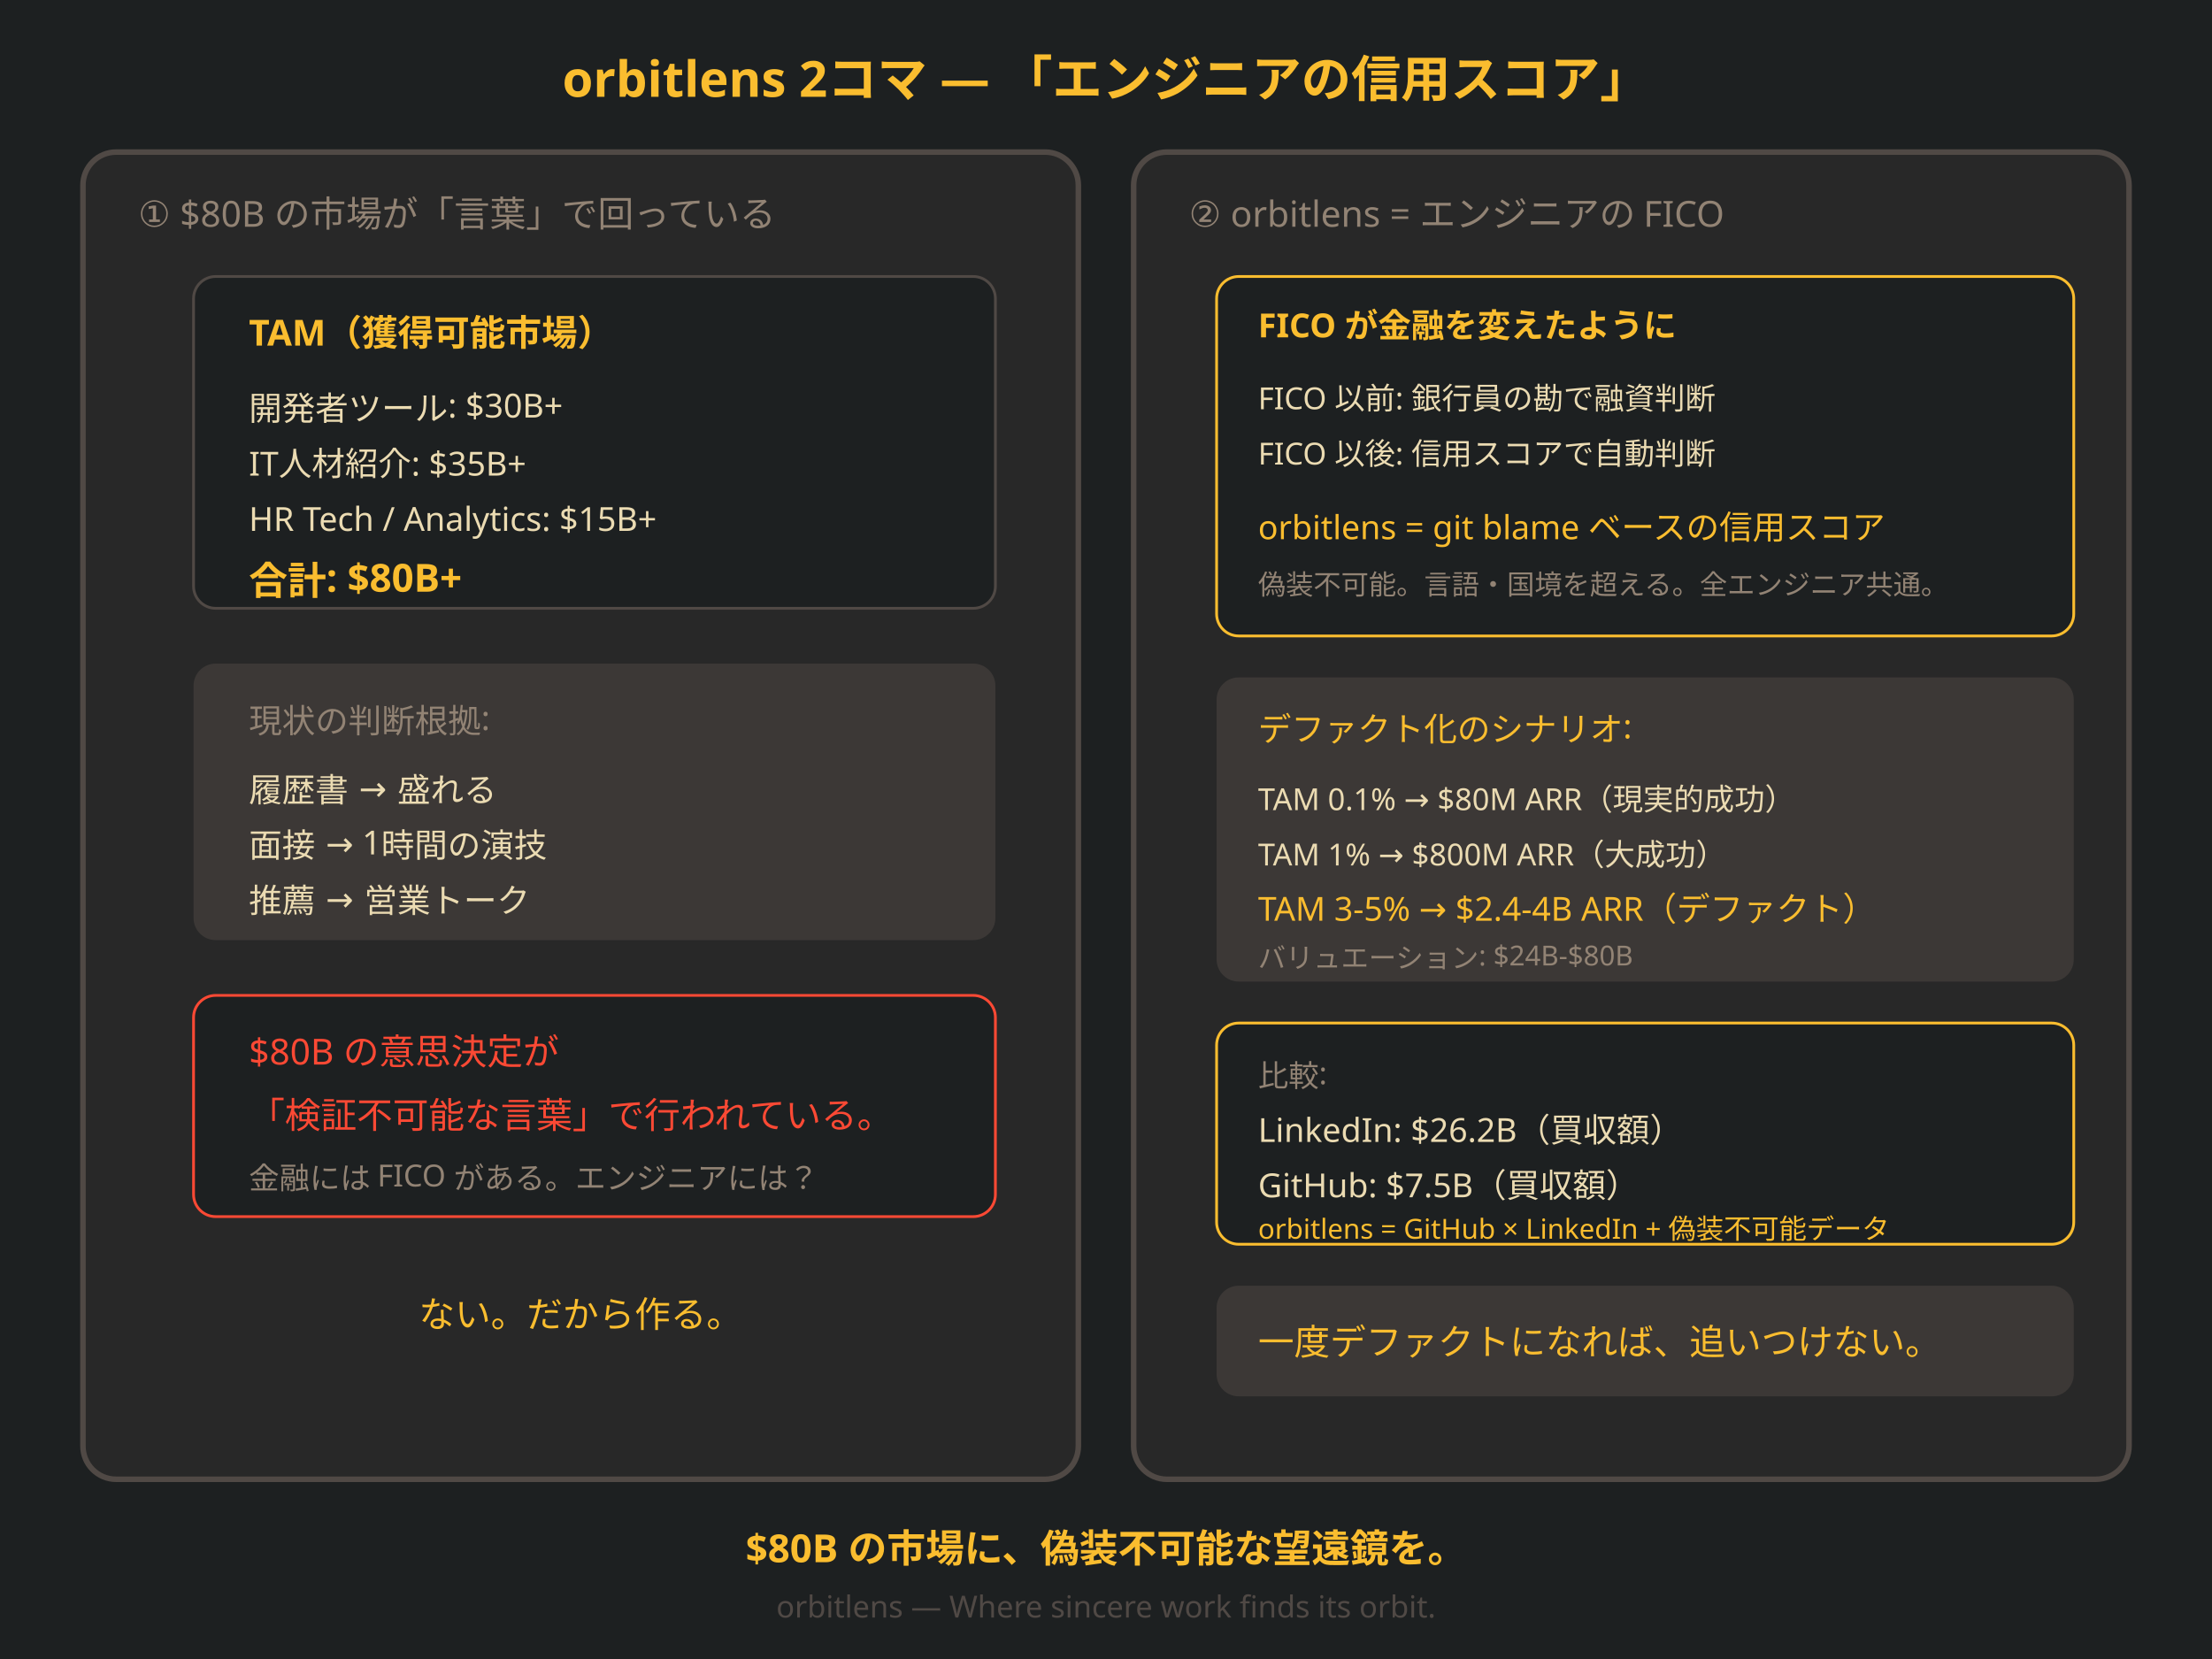
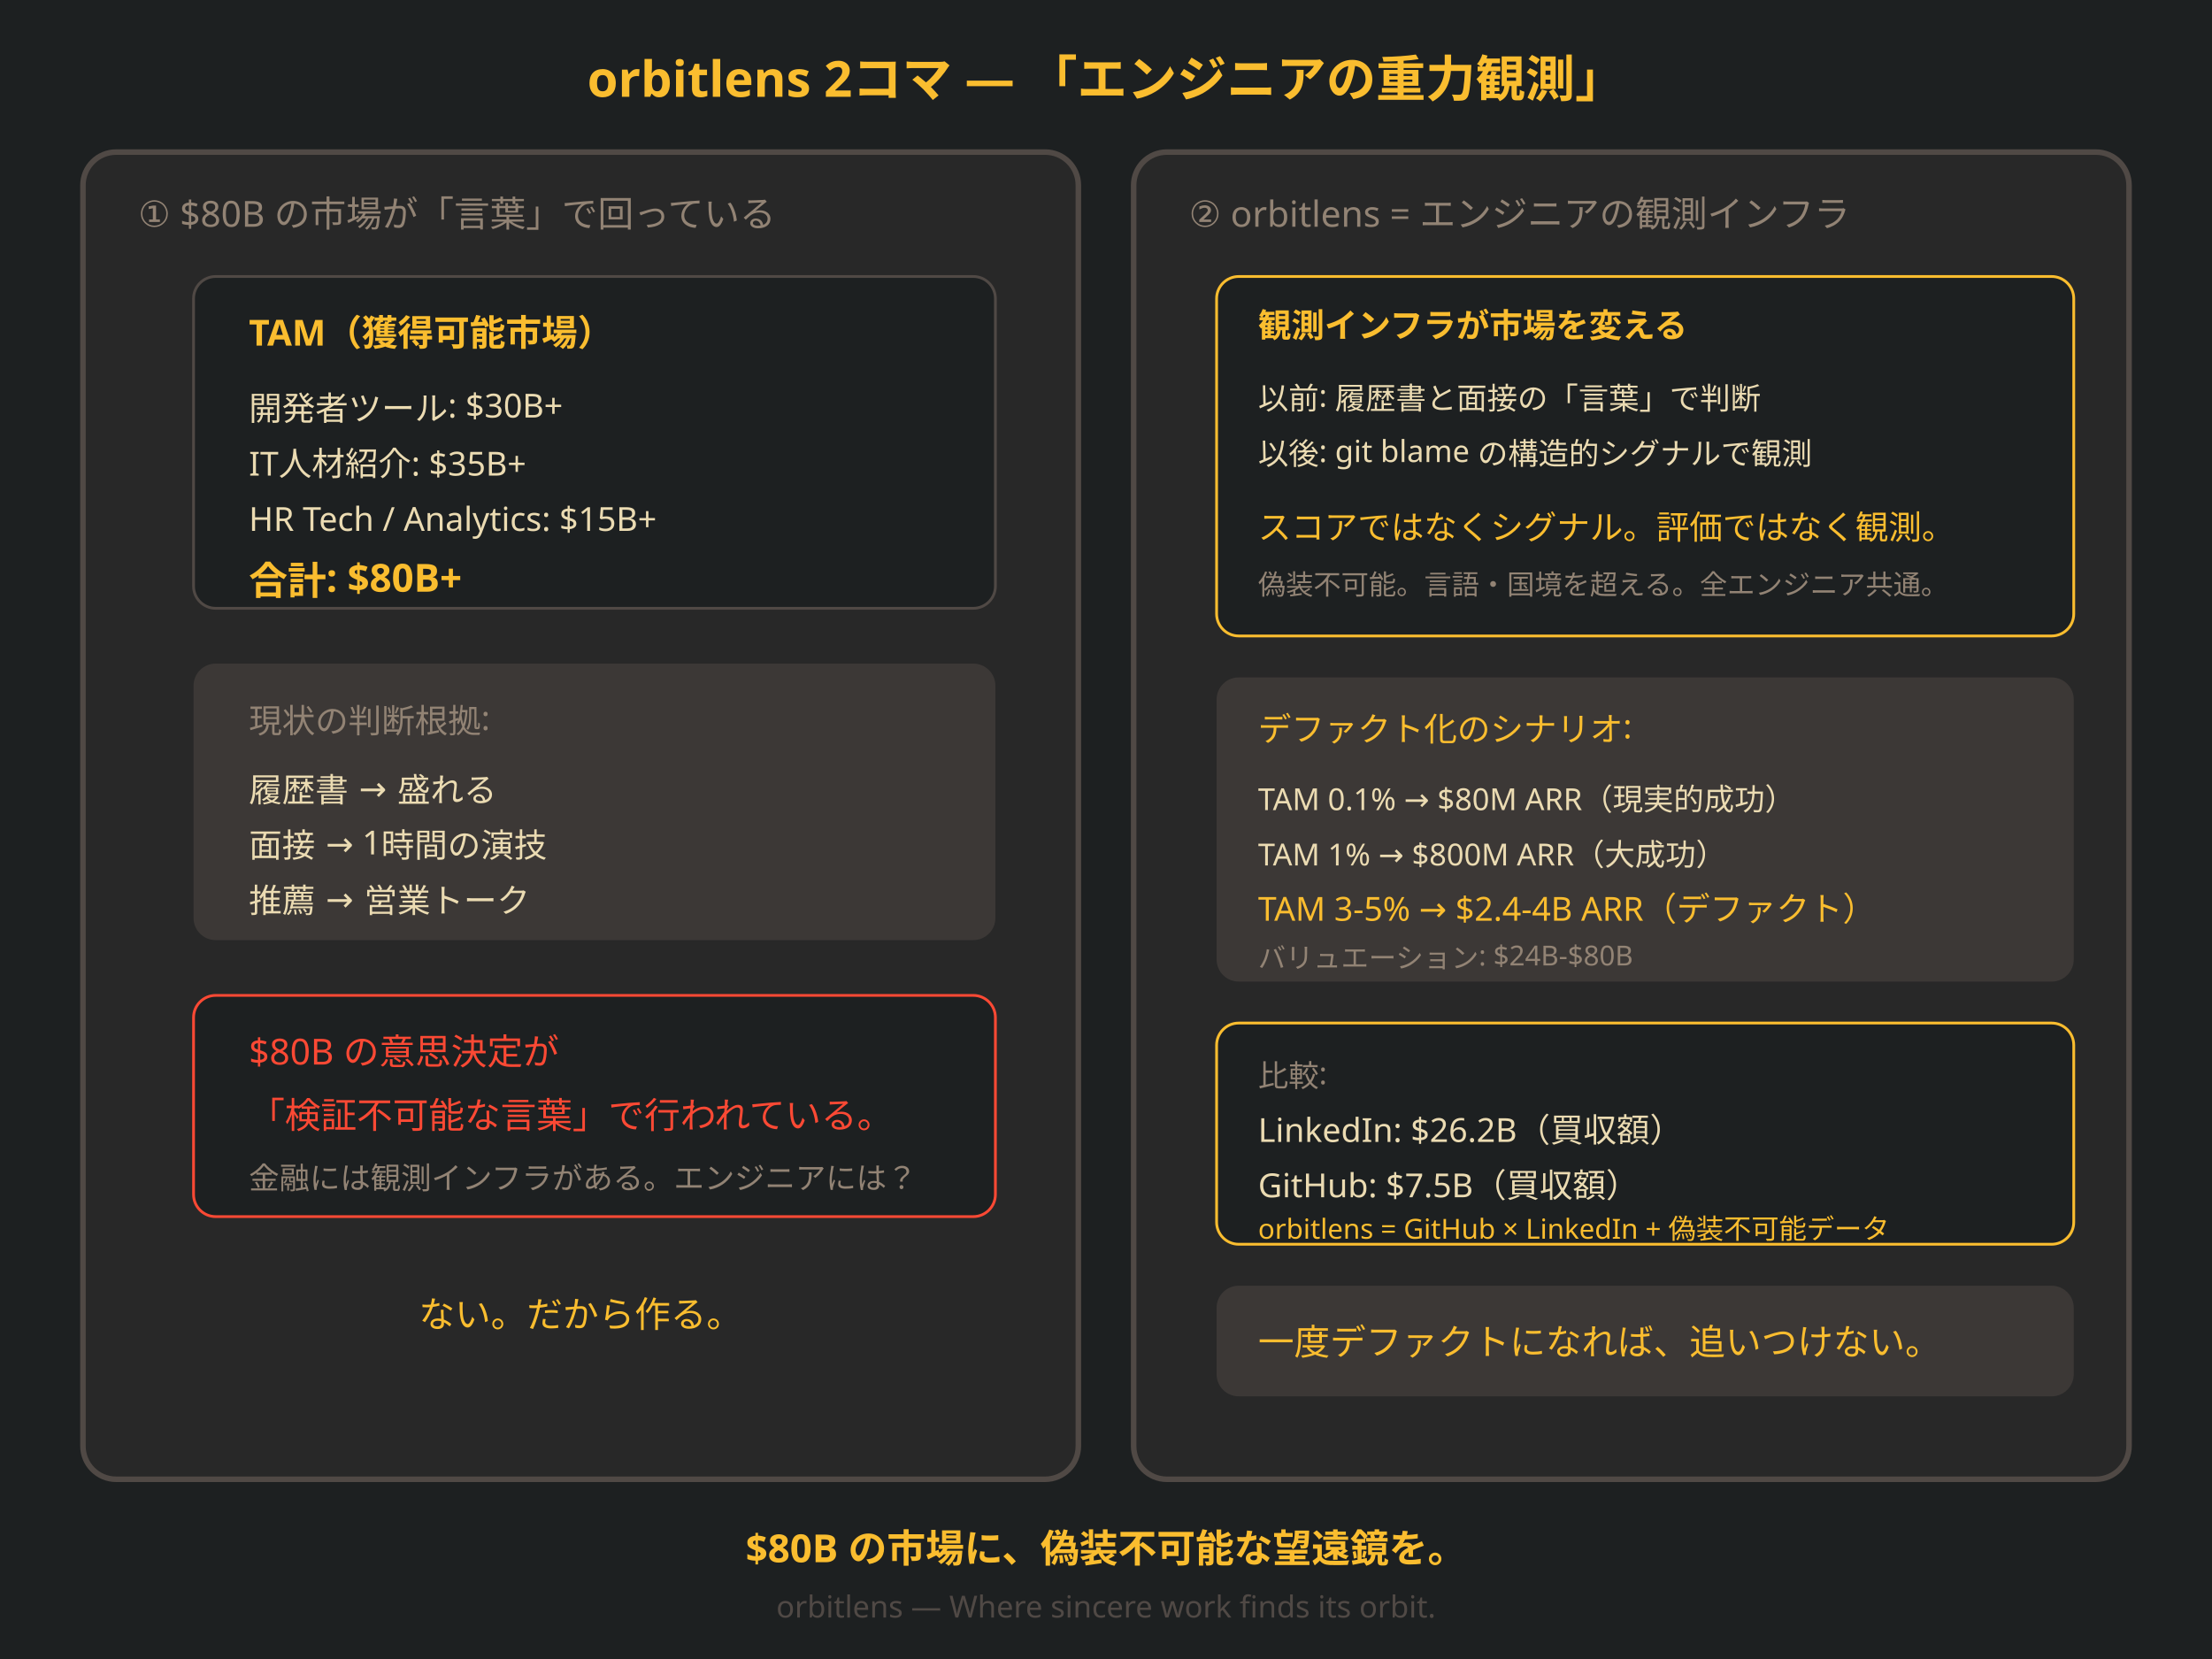
<svg xmlns="http://www.w3.org/2000/svg" viewBox="0 0 800 600" font-family="'Hiragino Kaku Gothic ProN', sans-serif">
  <rect width="800" height="600" fill="#1d2021" />
-   <text x="400" y="35" text-anchor="middle" fill="#fabd2f" font-size="18" font-weight="700">orbitlens 2コマ — 「エンジニアの信用スコア」</text>
+   <text x="400" y="35" text-anchor="middle" fill="#fabd2f" font-size="18" font-weight="700">orbitlens 2コマ — 「エンジニアの重力観測」</text>
  <rect x="30" y="55" width="360" height="480" rx="12" fill="#282828" stroke="#504945" stroke-width="2" />
  <text x="50" y="82" fill="#928374" font-size="13">① $80B の市場が「言葉」で回っている</text>
  <rect x="70" y="100" width="290" height="120" rx="8" fill="#1d2021" stroke="#504945" />
  <text x="90" y="125" fill="#fabd2f" font-size="13" font-weight="600">TAM（獲得可能市場）</text>
  <text x="90" y="152" fill="#ebdbb2" font-size="12">開発者ツール:       $30B+</text>
  <text x="90" y="172" fill="#ebdbb2" font-size="12">IT人材紹介:         $35B+</text>
  <text x="90" y="192" fill="#ebdbb2" font-size="12">HR Tech / Analytics: $15B+</text>
  <text x="90" y="215" fill="#fabd2f" font-size="14" font-weight="600">合計: $80B+</text>
  <rect x="70" y="240" width="290" height="100" rx="8" fill="#3c3836" />
  <text x="90" y="265" fill="#928374" font-size="12">現状の判断根拠:</text>
  <text x="90" y="290" fill="#ebdbb2" font-size="12">  履歴書 → 盛れる</text>
  <text x="90" y="310" fill="#ebdbb2" font-size="12">  面接 → 1時間の演技</text>
  <text x="90" y="330" fill="#ebdbb2" font-size="12">  推薦 → 営業トーク</text>
  <rect x="70" y="360" width="290" height="80" rx="8" fill="#1d2021" stroke="#fb4934" />
  <text x="90" y="385" fill="#fb4934" font-size="13">$80B の意思決定が</text>
  <text x="90" y="408" fill="#fb4934" font-size="13">「検証不可能な言葉」で行われている。</text>
-   <text x="90" y="430" fill="#928374" font-size="11">金融には FICO がある。エンジニアには？</text>
+   <text x="90" y="430" fill="#928374" font-size="11">金融には観測インフラがある。エンジニアには？</text>
  <text x="210" y="480" text-anchor="middle" fill="#fabd2f" font-size="13">ない。だから作る。</text>
  <rect x="410" y="55" width="360" height="480" rx="12" fill="#282828" stroke="#504945" stroke-width="2" />
-   <text x="430" y="82" fill="#928374" font-size="13">② orbitlens = エンジニアの FICO</text>
+   <text x="430" y="82" fill="#928374" font-size="13">② orbitlens = エンジニアの観測インフラ</text>
  <rect x="440" y="100" width="310" height="130" rx="8" fill="#1d2021" stroke="#fabd2f" />
-   <text x="455" y="122" fill="#fabd2f" font-size="12" font-weight="600">FICO が金融を変えたように</text>
-   <text x="455" y="148" fill="#ebdbb2" font-size="11">FICO 以前: 銀行員の勘で融資判断</text>
-   <text x="455" y="168" fill="#ebdbb2" font-size="11">FICO 以後: 信用スコアで自動判断</text>
-   <text x="455" y="195" fill="#fabd2f" font-size="12">orbitlens = git blame ベースの信用スコア</text>
+   <text x="455" y="122" fill="#fabd2f" font-size="12" font-weight="600">観測インフラが市場を変える</text>
+   <text x="455" y="148" fill="#ebdbb2" font-size="11">以前: 履歴書と面接の「言葉」で判断</text>
+   <text x="455" y="168" fill="#ebdbb2" font-size="11">以後: git blame の構造的シグナルで観測</text>
+   <text x="455" y="195" fill="#fabd2f" font-size="12">スコアではなくシグナル。評価ではなく観測。</text>
  <text x="455" y="215" fill="#928374" font-size="10">偽装不可能。言語・国境を超える。全エンジニア共通。</text>
  <rect x="440" y="245" width="310" height="110" rx="8" fill="#3c3836" />
  <text x="455" y="268" fill="#fabd2f" font-size="12">デファクト化のシナリオ:</text>
  <text x="455" y="293" fill="#ebdbb2" font-size="11">TAM 0.1% → $80M ARR（現実的成功）</text>
  <text x="455" y="313" fill="#ebdbb2" font-size="11">TAM 1%   → $800M ARR（大成功）</text>
  <text x="455" y="333" fill="#fabd2f" font-size="12">TAM 3-5% → $2.4-4B ARR（デファクト）</text>
  <text x="455" y="350" fill="#928374" font-size="10">バリュエーション: $24B-$80B</text>
  <rect x="440" y="370" width="310" height="80" rx="8" fill="#1d2021" stroke="#fabd2f" />
  <text x="455" y="393" fill="#928374" font-size="11">比較:</text>
  <text x="455" y="413" fill="#ebdbb2" font-size="12">LinkedIn:   $26.2B（買収額）</text>
  <text x="455" y="433" fill="#ebdbb2" font-size="12">GitHub:     $7.5B（買収額）</text>
  <text x="455" y="448" fill="#fabd2f" font-size="10">orbitlens = GitHub × LinkedIn + 偽装不可能データ</text>
  <rect x="440" y="465" width="310" height="40" rx="8" fill="#3c3836" />
  <text x="455" y="490" fill="#fabd2f" font-size="13">一度デファクトになれば、追いつけない。</text>
  <text x="400" y="565" text-anchor="middle" fill="#fabd2f" font-size="14" font-weight="600">$80B の市場に、偽装不可能な望遠鏡を。</text>
  <text x="400" y="585" text-anchor="middle" fill="#504945" font-size="11">orbitlens — Where sincere work finds its orbit.</text>
</svg>
